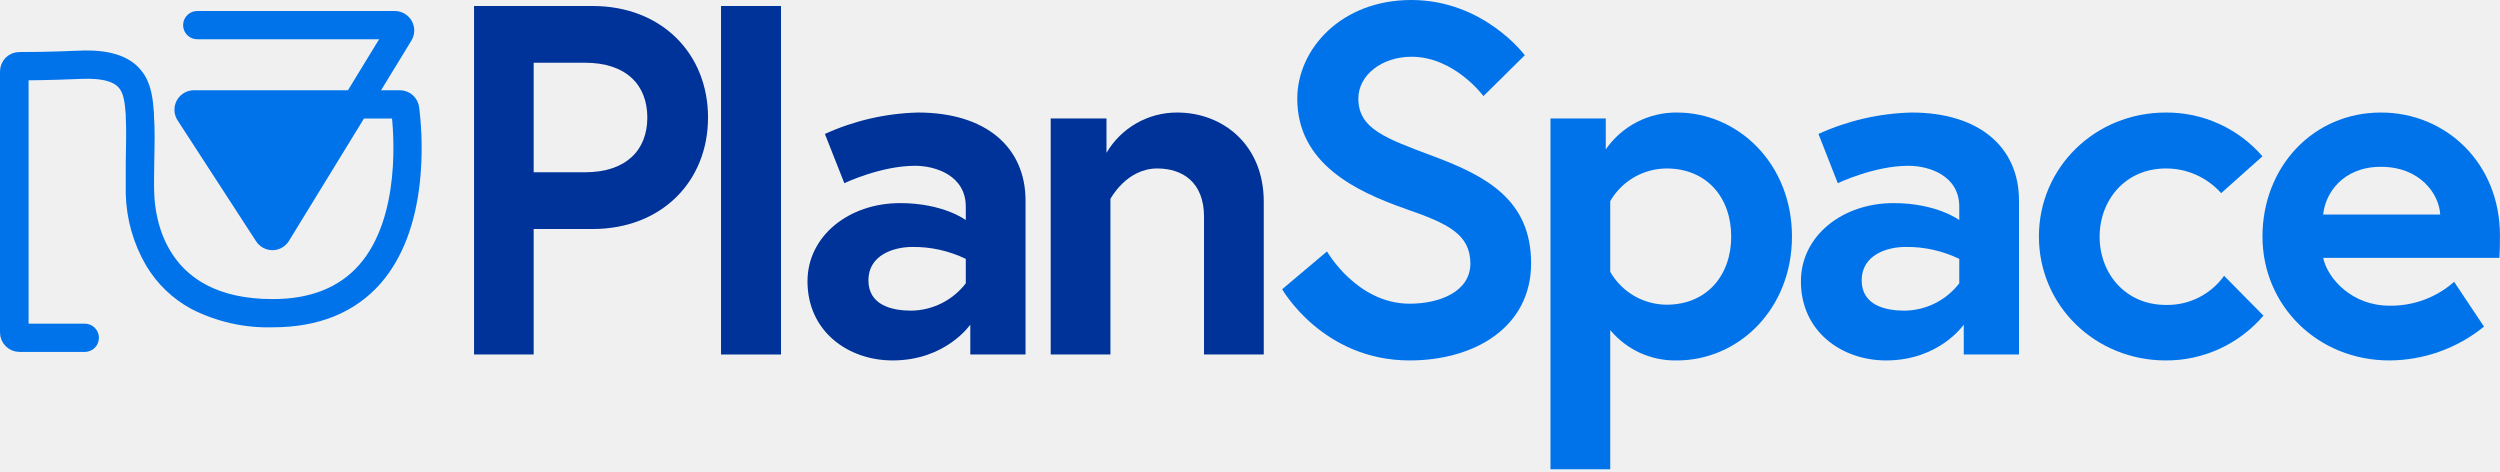
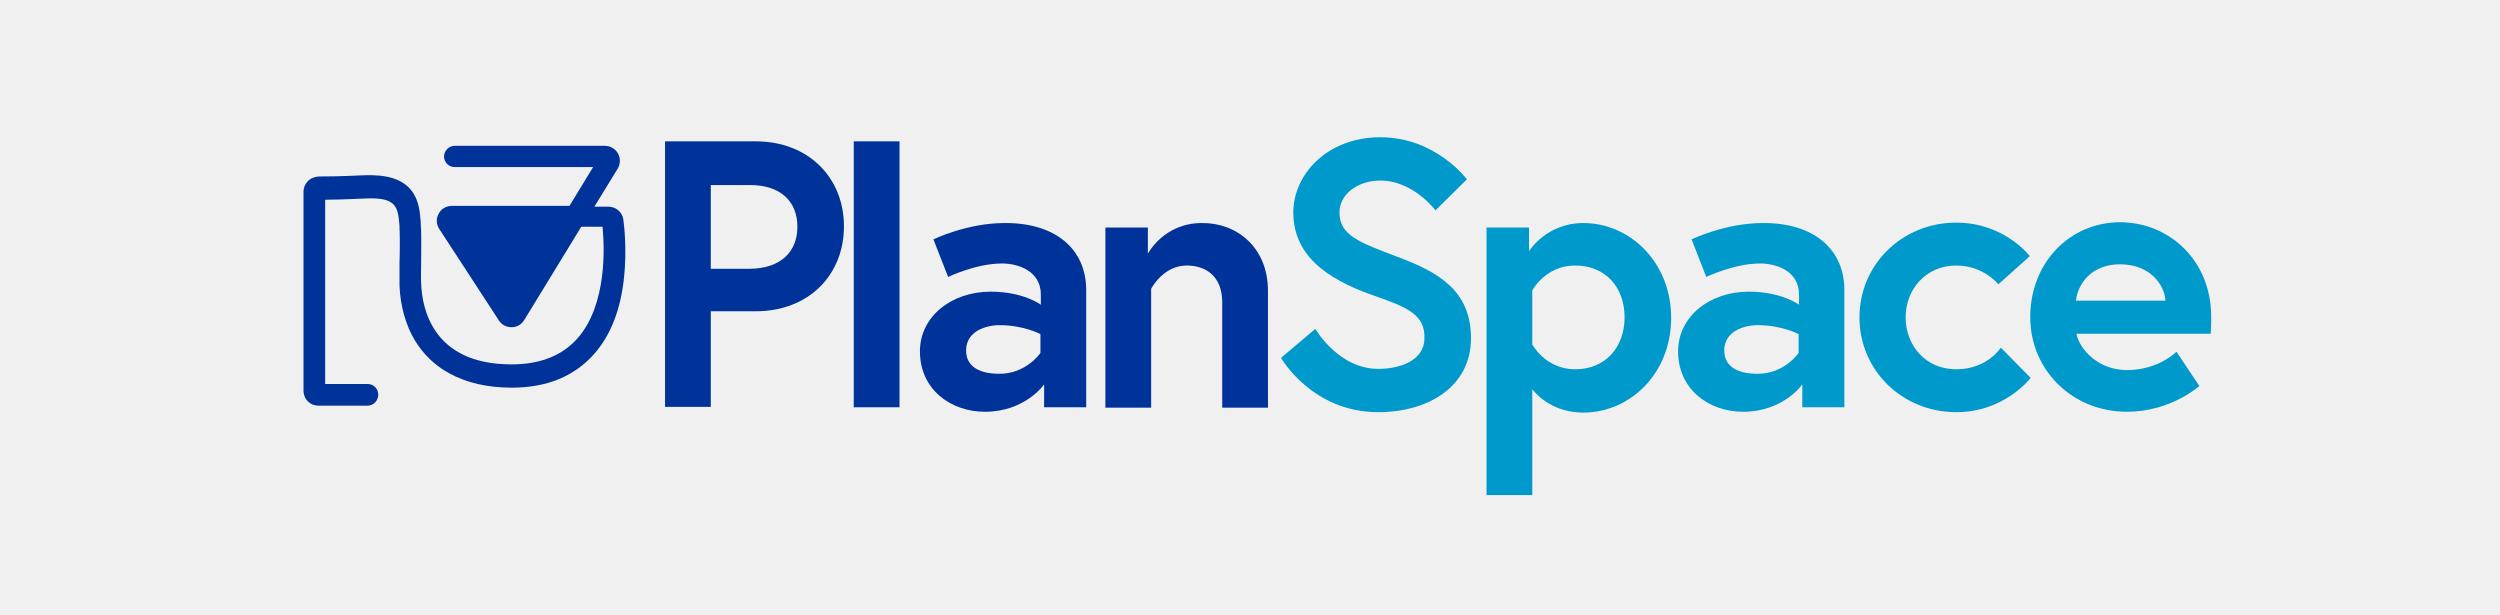
- <svg xmlns="http://www.w3.org/2000/svg" width="467" height="88" viewBox="0 0 467 88" fill="none">
-   <g clip-path="url(#clip0_3_2)">
-     <path d="M1.5 62.11V13.35C1.503 12.78 1.73 12.235 2.13 11.83C2.335 11.627 2.579 11.469 2.847 11.364C3.115 11.259 3.402 11.21 3.69 11.22C5.3 11.22 8.88 11.22 14.87 10.96C19.87 10.74 23.29 11.75 25.17 14.05C26.85 16.05 27.07 18.79 27.26 21.16C27.26 21.34 27.26 21.51 27.26 21.68C27.45 23.87 27.38 27.26 27.31 30.52C27.31 32.67 27.23 34.7 27.31 36.12C27.45 41.12 29.56 57.37 50.94 57.37C58.38 57.37 64.19 55.05 68.22 50.47C76.59 40.95 75.03 24.24 74.58 20.64H67.15L52.69 44.23C52.501 44.535 52.238 44.787 51.925 44.962C51.611 45.137 51.259 45.229 50.9 45.23C50.537 45.231 50.179 45.139 49.861 44.964C49.543 44.789 49.274 44.537 49.08 44.23L34.42 21.65C34.215 21.328 34.099 20.956 34.086 20.574C34.073 20.192 34.162 19.813 34.345 19.477C34.528 19.141 34.797 18.861 35.125 18.664C35.453 18.468 35.828 18.363 36.21 18.36H65.84L73.49 5.83H36.95C36.792 5.845 36.633 5.827 36.482 5.776C36.332 5.726 36.193 5.645 36.076 5.538C35.959 5.431 35.865 5.301 35.801 5.156C35.736 5.011 35.703 4.854 35.703 4.695C35.703 4.536 35.736 4.379 35.801 4.234C35.865 4.089 35.959 3.959 36.076 3.852C36.193 3.745 36.332 3.664 36.482 3.614C36.633 3.563 36.792 3.545 36.95 3.56H73.75C74.129 3.56 74.5 3.66 74.827 3.851C75.154 4.042 75.424 4.317 75.609 4.647C75.794 4.977 75.889 5.35 75.882 5.729C75.875 6.107 75.767 6.477 75.57 6.8L68.51 18.36H74.69C75.209 18.36 75.71 18.549 76.1 18.891C76.49 19.233 76.742 19.706 76.81 20.22C77.363 24.694 77.413 29.215 76.96 33.7C76.15 41.44 73.78 47.58 69.96 51.97C65.48 57.06 59.09 59.64 50.96 59.64C45.907 59.795 40.898 58.666 36.4 56.36C33.175 54.604 30.481 52.014 28.6 48.86C26.345 45.01 25.102 40.651 24.99 36.19C24.99 34.71 24.99 32.65 24.99 30.48C25.05 27.42 25.12 23.95 24.99 21.87C24.99 21.7 24.99 21.52 24.99 21.35C24.62 16.78 24.3 12.83 14.99 13.24C9.12 13.49 5.53 13.51 3.84 13.5V61.96H15.84C16.142 61.96 16.432 62.08 16.646 62.294C16.86 62.508 16.98 62.798 16.98 63.1C16.98 63.402 16.86 63.692 16.646 63.906C16.432 64.12 16.142 64.24 15.84 64.24H3.63C3.066 64.237 2.526 64.012 2.127 63.613C1.728 63.214 1.503 62.674 1.5 62.11Z" fill="#0073EA" stroke="#0073EA" stroke-width="3" stroke-miterlimit="10" />
-     <path d="M88.55 1.12H110.69C123.61 1.12 132.26 10.04 132.26 21.95C132.26 33.86 123.61 42.78 110.69 42.78H99.69V66.22H88.55V1.12ZM120.92 21.95C120.92 15.81 116.92 11.72 109.29 11.72H99.69V32.18H109.27C116.92 32.18 120.92 28.09 120.92 21.95Z" fill="#003399" />
-     <path d="M134.69 1.12H145.89V66.22H134.69V1.12Z" fill="#003399" />
-     <path d="M191.57 37.47V66.22H181.25V60.64C181.25 60.64 176.69 67.33 166.74 67.33C158.46 67.33 150.84 61.94 150.84 52.55C150.84 44.08 158.56 37.94 168.14 37.94C176.23 37.94 180.41 41.11 180.41 41.11V38.6C180.41 32.83 174.83 30.97 170.93 30.97C164.51 30.97 157.72 34.22 157.72 34.22L154.09 25.02C159.559 22.531 165.473 21.17 171.48 21.02C184.13 21.02 191.57 27.47 191.57 37.47ZM180.41 52.92V48.36C177.295 46.851 173.871 46.087 170.41 46.13C166.97 46.13 162.22 47.62 162.22 52.36C162.22 57.1 166.78 58.03 170.22 58.03C172.194 58.004 174.137 57.531 175.902 56.645C177.667 55.76 179.208 54.487 180.41 52.92Z" fill="#003399" />
-     <path d="M236.07 37.67V66.22H224.91V40.47C224.91 34.14 221 31.47 216.17 31.47C210.4 31.47 207.43 37.15 207.43 37.15V66.22H196.27V22.13H206.69V28.55C208.04 26.248 209.971 24.341 212.289 23.02C214.607 21.698 217.232 21.009 219.9 21.02C228.45 21.02 236.07 27.06 236.07 37.67Z" fill="#003399" />
-     <path d="M262.69 39.06C253.11 35.71 242.33 30.5 242.33 18.41C242.33 9.21 250.51 0 263.62 0C277.2 0 284.83 10.32 284.83 10.32L277.11 17.95C277.11 17.95 271.69 10.6 263.69 10.6C258.11 10.6 253.74 14.04 253.74 18.41C253.74 24.09 258.86 25.85 267.79 29.2C277.74 32.92 286.01 37.39 286.01 49.2C286.01 61.01 275.6 67.33 263.32 67.33C247.05 67.33 239.51 54.03 239.51 54.03L247.88 46.97C247.88 46.97 253.46 56.73 263.32 56.73C268.9 56.73 274.67 54.5 274.67 49.2C274.62 43.71 270.43 41.76 262.69 39.06Z" fill="#0073EA" />
-     <path d="M299.96 22.13V27.9C301.448 25.755 303.437 24.007 305.755 22.808C308.074 21.609 310.65 20.995 313.26 21.02C324.7 21.02 334.74 30.6 334.74 44.18C334.74 57.76 324.74 67.33 313.26 67.33C310.889 67.385 308.536 66.903 306.376 65.922C304.217 64.94 302.307 63.483 300.79 61.66V87.66H289.63V22.13H299.96ZM300.79 50.78C301.853 52.632 303.383 54.173 305.227 55.25C307.071 56.328 309.165 56.903 311.3 56.92C318.84 56.92 323.39 51.43 323.39 44.18C323.39 36.93 318.84 31.47 311.3 31.47C309.168 31.483 307.077 32.052 305.234 33.122C303.39 34.192 301.858 35.725 300.79 37.57V50.78Z" fill="#0073EA" />
-     <path d="M377.15 37.47V66.22H366.83V60.64C366.83 60.64 362.27 67.33 352.32 67.33C344.04 67.33 336.41 61.94 336.41 52.55C336.41 44.08 344.13 37.94 353.71 37.94C361.8 37.94 365.99 41.11 365.99 41.11V38.6C365.99 32.83 360.41 30.97 356.5 30.97C350.08 30.97 343.3 34.22 343.3 34.22L339.69 25.02C345.158 22.529 351.073 21.169 357.08 21.02C369.69 21.02 377.15 27.47 377.15 37.47ZM365.99 52.92V48.36C362.86 46.844 359.418 46.08 355.94 46.13C352.5 46.13 347.76 47.62 347.76 52.36C347.76 57.1 352.32 58.03 355.76 58.03C357.741 58.01 359.692 57.539 361.464 56.654C363.236 55.769 364.784 54.492 365.99 52.92Z" fill="#0073EA" />
-     <path d="M415.46 51.52L422.81 58.96C420.562 61.595 417.766 63.709 414.618 65.155C411.47 66.6 408.044 67.343 404.58 67.33C391.38 67.33 380.87 57.1 380.87 44.18C380.87 31.26 391.38 21.02 404.58 21.02C408.001 20.997 411.387 21.717 414.503 23.129C417.619 24.541 420.392 26.613 422.63 29.2L414.91 36.08C413.615 34.621 412.024 33.456 410.242 32.661C408.461 31.866 406.531 31.46 404.58 31.47C397.05 31.47 392.21 37.33 392.21 44.22C392.21 51.11 397.05 56.96 404.58 56.96C406.7 57.009 408.799 56.539 410.696 55.591C412.592 54.643 414.228 53.245 415.46 51.52Z" fill="#0073EA" />
-     <path d="M466.99 43.99C466.99 44.83 466.99 46.5 466.89 48.17H433.97C434.81 52.08 439.37 57.1 446.34 57.1C450.786 57.18 455.101 55.589 458.43 52.64L464.01 61.01C459.013 65.071 452.779 67.301 446.34 67.33C432.95 67.33 422.63 57.1 422.63 44.18C422.63 31.26 432.02 21.02 444.76 21.02C456.85 21.02 466.99 30.41 466.99 43.99ZM455.83 40.08C455.64 36.27 452.11 31.16 444.76 31.16C437.6 31.16 434.34 36.16 433.97 40.08H455.83Z" fill="#0073EA" />
+ <svg xmlns="http://www.w3.org/2000/svg" version="1.1" id="Layer_1" x="0px" y="0px" viewBox="0 0 612 150.5" style="enable-background:new 0 0 612 150.5;" xml:space="preserve">
+   <style type="text/css">
+ 	.st0{fill:#003399;}
+ 	.st1{fill:#0099CC;}
+ </style>
+   <g>
+     <g>
+       <path class="st0" d="M75.8,95.6V46.9c0-0.6,0.2-1.1,0.6-1.5c0.4-0.4,0.9-0.6,1.5-0.6c1.6,0,5.2,0,11.2-0.3c5-0.2,8.4,0.8,10.3,3.1    c1.7,2,1.9,4.7,2.1,7.1c0,0.2,0,0.3,0,0.5c0.2,2.2,0.1,5.6,0,8.8c0,2.1-0.1,4.2,0,5.6c0.1,5,2.2,21.2,23.6,21.2    c7.4,0,13.3-2.3,17.3-6.9c8.4-9.5,6.8-26.2,6.4-29.8h-7.4L127,77.8c-0.4,0.6-1.1,1-1.8,1c-0.7,0-1.4-0.4-1.8-1l-14.7-22.6    c-0.4-0.7-0.5-1.5-0.1-2.2c0.4-0.7,1.1-1.1,1.9-1.1h29.6l7.7-12.5h-36.5c-0.6,0-1.1-0.5-1.1-1.1c0-0.6,0.5-1.1,1.1-1.1h36.8    c0.8,0,1.5,0.4,1.9,1.1c0.4,0.7,0.4,1.5,0,2.2l-7.1,11.6h6.2c1.1,0,2,0.8,2.1,1.9c0.3,2,0.8,7.4,0.2,13.5    c-0.8,7.7-3.2,13.9-7,18.3c-4.5,5.1-10.9,7.7-19,7.7c-5.7,0-10.6-1.1-14.6-3.3c-3.3-1.8-5.9-4.3-7.8-7.5    c-2.2-3.6-3.4-8.1-3.6-12.7c0-1.5,0-3.5,0-5.7c0.1-3.1,0.1-6.5,0-8.6c0-0.2,0-0.3,0-0.5c-0.4-4.6-0.7-8.5-10-8.1    C83.4,47,79.8,47,78.1,47v48.5h12c0.6,0,1.1,0.5,1.1,1.1c0,0.6-0.5,1.1-1.1,1.1H77.9C76.8,97.8,75.8,96.8,75.8,95.6z" />
+       <path class="st0" d="M90,99.3H77.9c-2,0-3.6-1.6-3.6-3.6V46.9c0-1,0.4-1.9,1.1-2.6c0.7-0.7,1.6-1,2.6-1.1c1.6,0,5.1,0,11.1-0.3    c5.6-0.2,9.3,0.9,11.5,3.6c2,2.4,2.2,5.5,2.4,7.9l0,0.5c0.2,2.3,0.1,5.7,0.1,9c0,2.1-0.1,4.1,0,5.5c0.2,5.9,2.7,19.8,22.1,19.8    c7,0,12.4-2.1,16.2-6.4c7.2-8.2,6.6-22.3,6.1-27.3h-5.2l-14,22.9c-0.7,1.1-1.8,1.7-3.1,1.7c-1.3,0-2.4-0.6-3.1-1.7L107.5,56    c-0.7-1.1-0.8-2.5-0.1-3.7c0.6-1.2,1.9-1.9,3.2-1.9h28.8l5.8-9.5h-33.9c-1.5,0-2.6-1.2-2.6-2.6s1.2-2.6,2.6-2.6h36.8    c1.3,0,2.5,0.7,3.2,1.9c0.6,1.1,0.6,2.6-0.1,3.7l-5.7,9.3h3.5c1.8,0,3.4,1.4,3.6,3.2c0.3,2.1,0.8,7.6,0.2,13.8    c-0.8,8.1-3.3,14.5-7.4,19.1c-4.8,5.4-11.5,8.2-20.1,8.2c-6,0-11.1-1.2-15.3-3.5c-3.5-1.9-6.3-4.6-8.4-8    c-2.3-3.8-3.6-8.6-3.8-13.4c0-1.5,0-3.6,0-5.8c0.1-3,0.1-6.5,0-8.4l0-0.5c-0.4-4.6-0.6-7.1-8.5-6.7c-4.5,0.2-7.7,0.3-9.7,0.3V94    H90c1.5,0,2.6,1.2,2.6,2.6S91.5,99.3,90,99.3z M110.5,53.4c-0.2,0-0.4,0.1-0.6,0.3c-0.1,0.2-0.1,0.5,0,0.6L124.7,77    c0.1,0.2,0.3,0.3,0.5,0.3c0.2,0,0.4-0.1,0.5-0.3l14.4-23.6H110.5z" />
+     </g>
  </g>
-   <defs>
-     <clipPath id="clip0_3_2">
-       <rect width="466.98" height="87.61" fill="white" />
-     </clipPath>
-   </defs>
+   <g>
+     <path class="st0" d="M162.9,34.6H185c12.9,0,21.6,8.9,21.6,20.8s-8.6,20.8-21.6,20.8h-11v23.4h-11.2V34.6z M195.2,55.5   c0-6.1-4-10.2-11.6-10.2H174v20.5h9.6C191.2,65.7,195.2,61.6,195.2,55.5z" />
+     <path class="st0" d="M209,34.6h11.2v65.1H209V34.6z" />
+     <path class="st0" d="M265.9,71v28.7h-10.3v-5.6c0,0-4.6,6.7-14.5,6.7c-8.3,0-15.9-5.4-15.9-14.8c0-8.5,7.7-14.6,17.3-14.6   c8.1,0,12.3,3.2,12.3,3.2v-2.5c0-5.8-5.6-7.6-9.5-7.6c-6.4,0-13.2,3.3-13.2,3.3l-3.6-9.2c0,0,8.2-4,17.4-4   C258.4,54.5,265.9,61,265.9,71z M254.7,86.4v-4.6c0,0-4-2.2-10-2.2c-3.4,0-8.2,1.5-8.2,6.2c0,4.7,4.6,5.7,8,5.7   C251.2,91.6,254.7,86.4,254.7,86.4z" />
+     <path class="st0" d="M310.4,71.2v28.6h-11.2V74c0-6.3-3.9-9-8.7-9c-5.8,0-8.7,5.7-8.7,5.7v29.1h-11.2V55.7H281v6.4   c0,0,3.9-7.5,13.2-7.5C302.8,54.5,310.4,60.6,310.4,71.2z" />
+     <path class="st1" d="M337,72.6c-9.6-3.3-20.4-8.6-20.4-20.6c0-9.2,8.2-18.4,21.3-18.4c13.6,0,21.2,10.3,21.2,10.3l-7.7,7.6   c0,0-5.4-7.3-13.5-7.3c-5.6,0-10,3.4-10,7.8c0,5.7,5.1,7.4,14,10.8c10,3.7,18.2,8.2,18.2,20c0,11.8-10.4,18.1-22.7,18.1   c-16.3,0-23.8-13.3-23.8-13.3l8.4-7.1c0,0,5.6,9.8,15.4,9.8c5.6,0,11.3-2.2,11.3-7.5C348.9,77.2,344.7,75.3,337,72.6z" />
+     <path class="st1" d="M374.3,55.7v5.8c0,0,4.2-6.9,13.3-6.9c11.4,0,21.5,9.6,21.5,23.2c0,13.6-10,23.2-21.5,23.2   c-7,0-11-3.8-12.5-5.7v25.9h-11.2V55.7H374.3z M375.1,84.3c0,0,3.2,6.1,10.5,6.1c7.5,0,12.1-5.5,12.1-12.7   c0-7.3-4.6-12.7-12.1-12.7c-7.3,0-10.5,6.1-10.5,6.1V84.3z" />
+     <path class="st1" d="M451.5,71v28.7h-10.3v-5.6c0,0-4.6,6.7-14.5,6.7c-8.3,0-15.9-5.4-15.9-14.8c0-8.5,7.7-14.6,17.3-14.6   c8.1,0,12.3,3.2,12.3,3.2v-2.5c0-5.8-5.6-7.6-9.5-7.6c-6.4,0-13.2,3.3-13.2,3.3l-3.6-9.2c0,0,8.2-4,17.4-4   C444,54.5,451.5,61,451.5,71z M440.3,86.4v-4.6c0,0-4-2.2-10-2.2c-3.4,0-8.2,1.5-8.2,6.2c0,4.7,4.6,5.7,8,5.7   C436.8,91.6,440.3,86.4,440.3,86.4z" />
+     <path class="st1" d="M489.8,85.1l7.3,7.4c0,0-6.3,8.4-18.2,8.4c-13.2,0-23.7-10.2-23.7-23.2c0-13,10.5-23.2,23.7-23.2   c11.8,0,18,8.2,18,8.2l-7.7,6.9c0,0-3.6-4.6-10.3-4.6c-7.5,0-12.4,5.9-12.4,12.7s4.8,12.7,12.4,12.7S489.8,85.1,489.8,85.1z" />
+     <path class="st1" d="M541.3,77.5c0,0.8,0,2.5-0.1,4.2h-32.9c0.8,3.9,5.4,8.9,12.4,8.9c7.7,0,12.1-4.5,12.1-4.5l5.6,8.4   c0,0-7,6.3-17.7,6.3c-13.4,0-23.7-10.2-23.7-23.2s9.4-23.2,22.1-23.2C531.2,54.5,541.3,63.9,541.3,77.5z M530.1,73.6   c-0.2-3.8-3.7-8.9-11.1-8.9c-7.2,0-10.4,5-10.8,8.9H530.1z" />
+   </g>
</svg>
